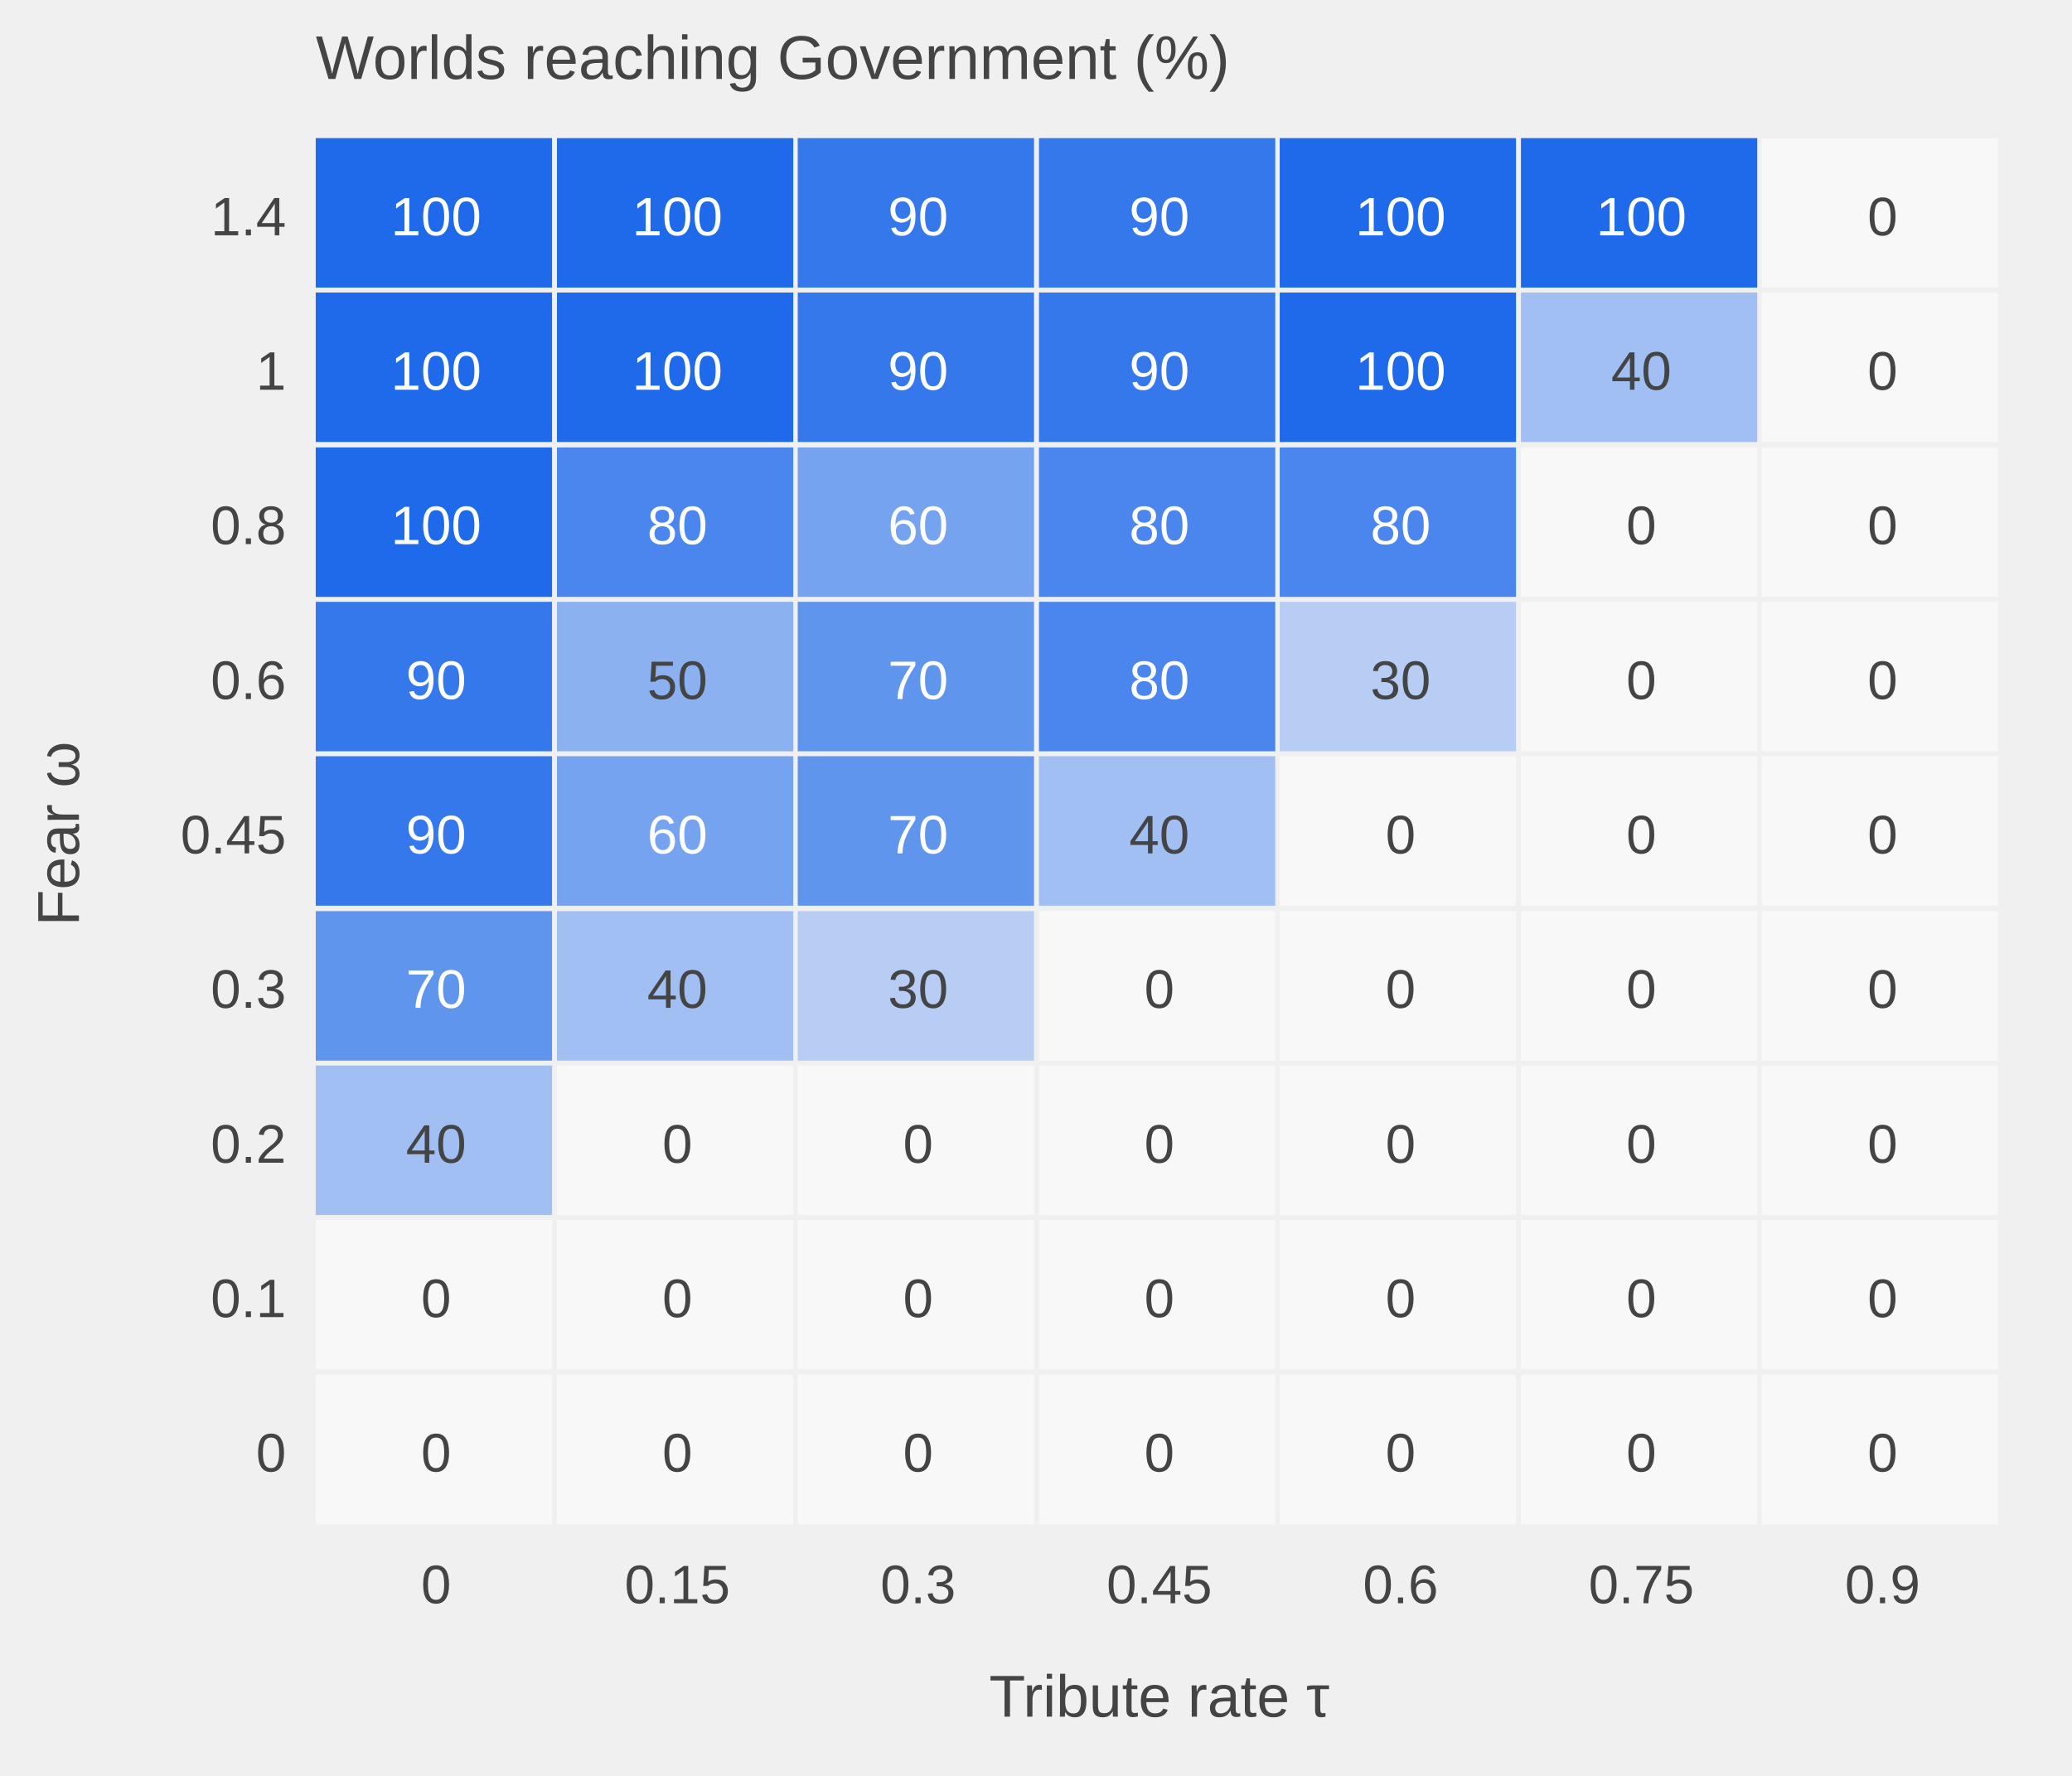
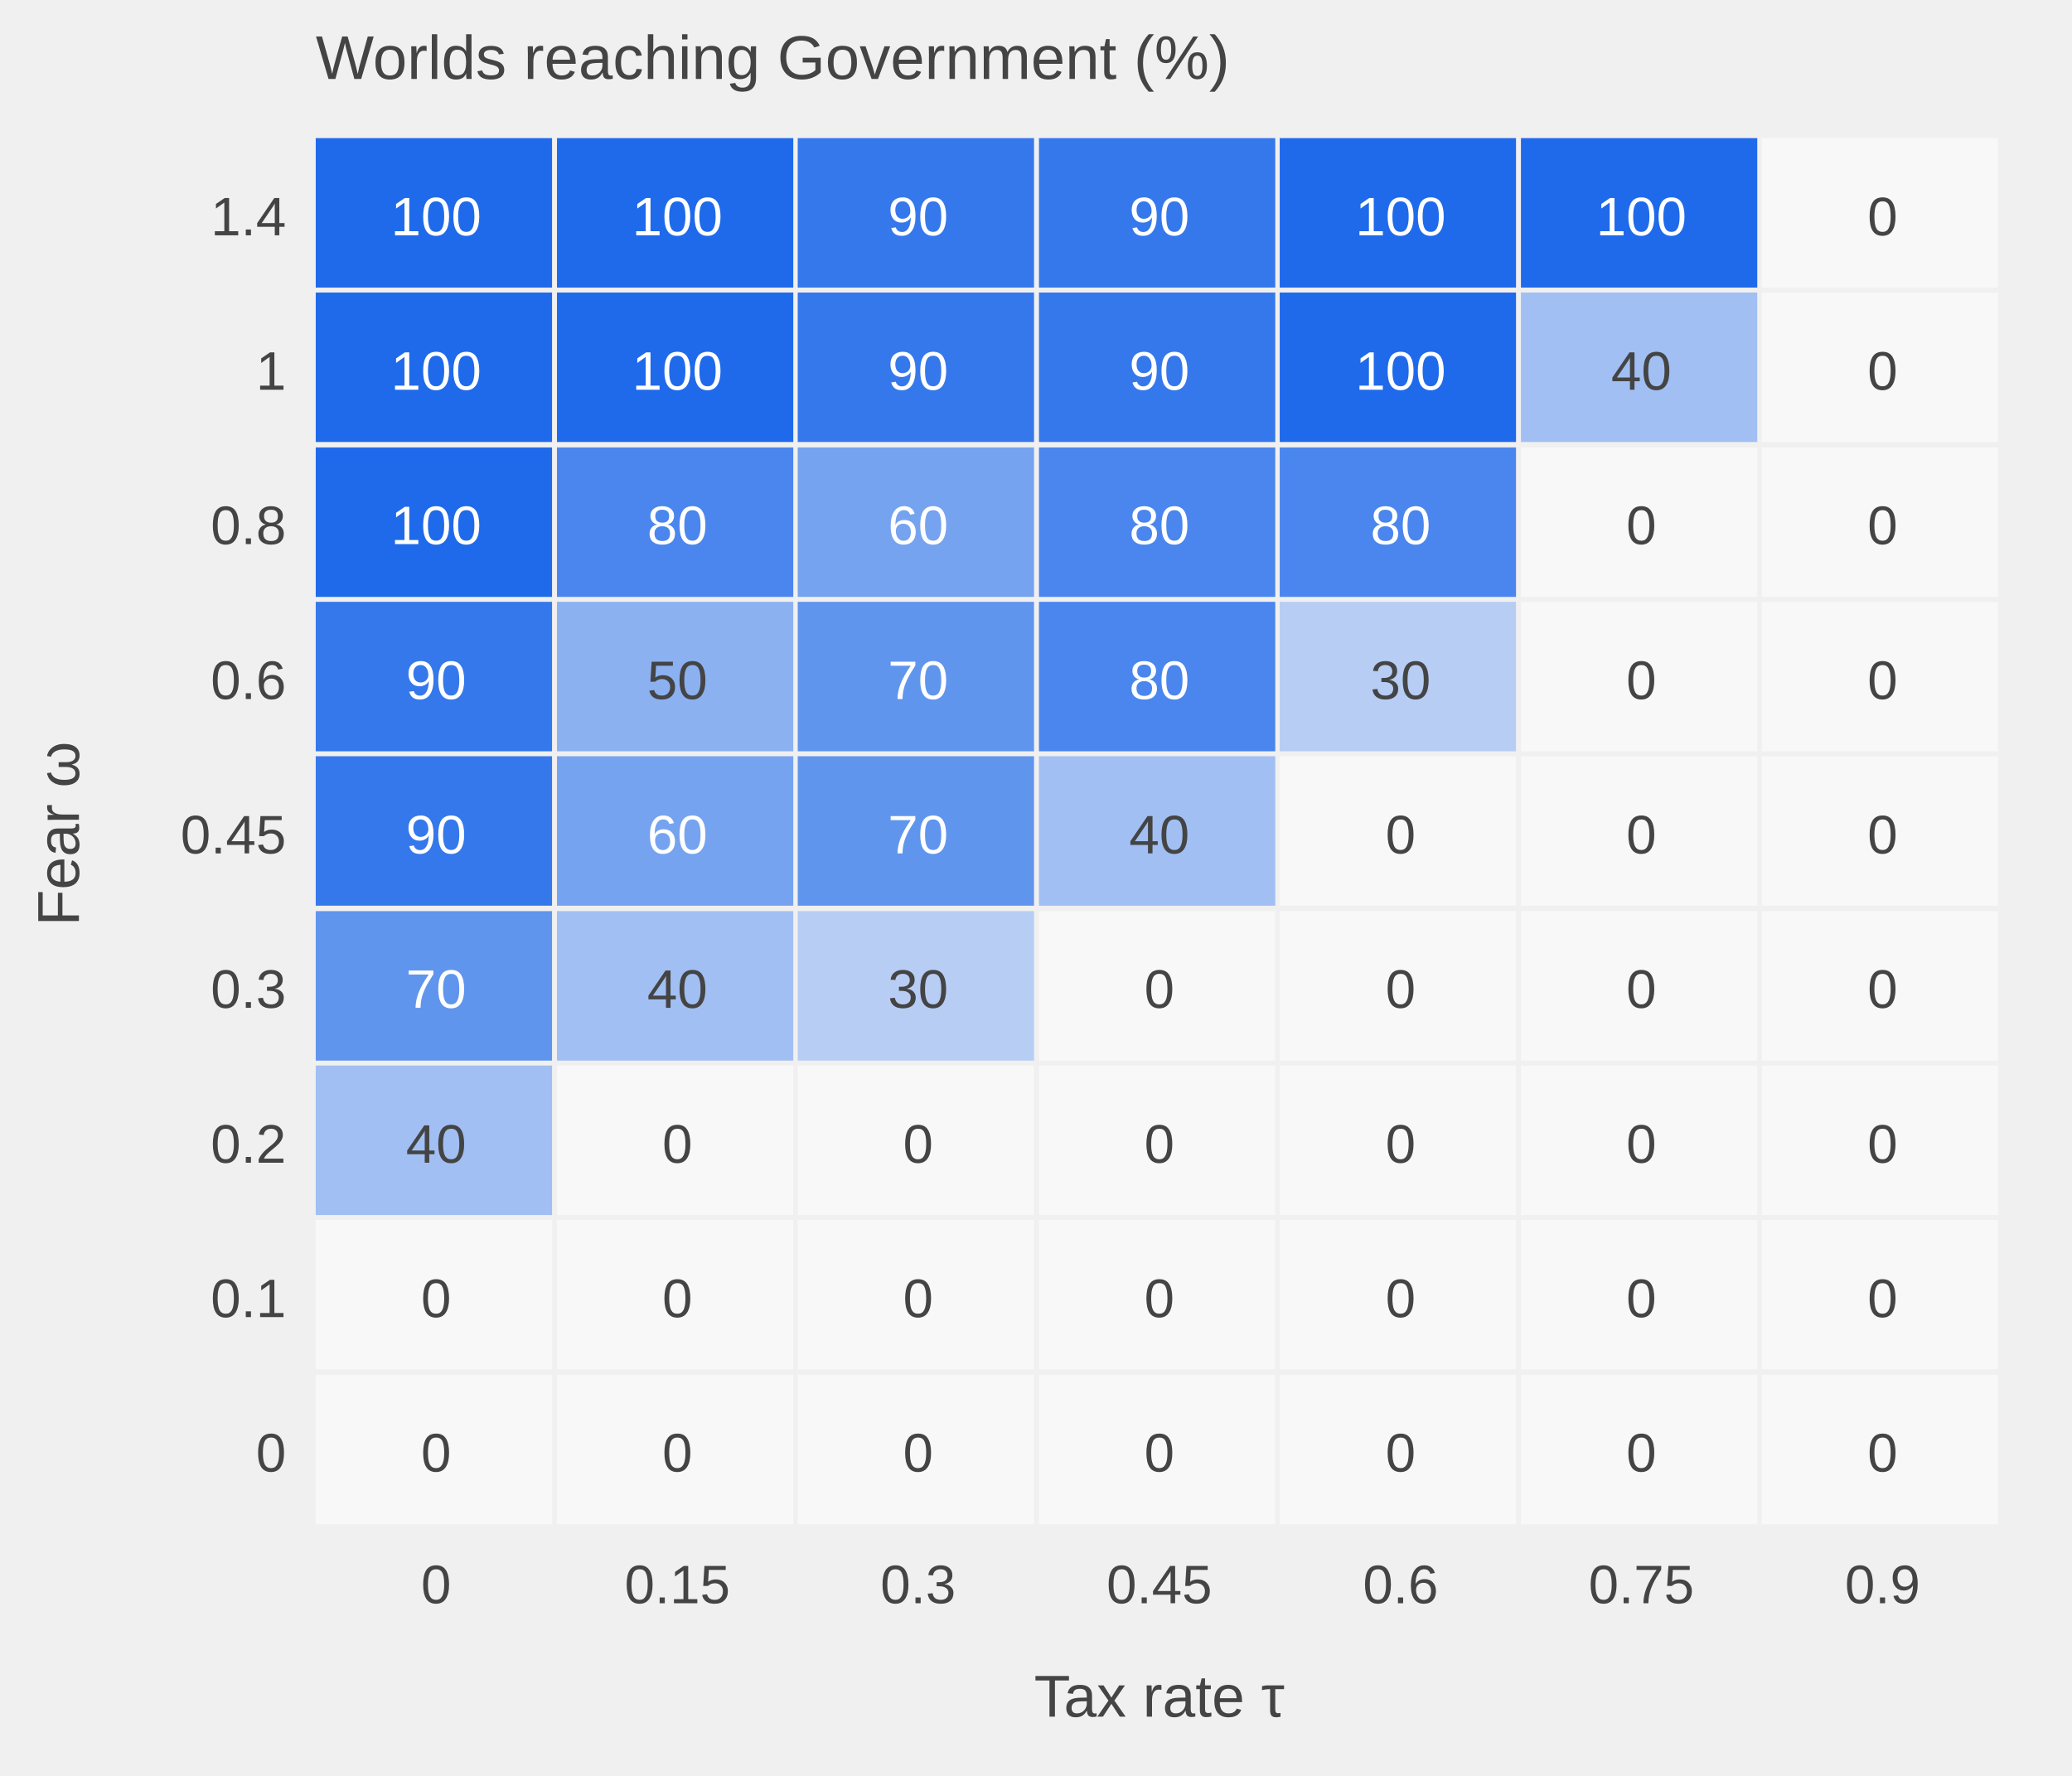
<svg xmlns="http://www.w3.org/2000/svg" viewBox="0 0 420 360" width="420" height="360" font-family="'IBM Plex Sans', 'Helvetica Neue', Arial, sans-serif" font-size="11" fill="#444444">
  <text x="64" y="16" font-size="12.5" font-weight="500">Worlds reaching Government (%)</text>
  <rect x="64.0" y="278.7" width="47.9" height="30.3" fill="rgb(248,248,248)" />
  <text x="88.4" y="298.3" text-anchor="middle" fill="#444444">0</text>
  <rect x="112.9" y="278.7" width="47.9" height="30.3" fill="rgb(248,248,248)" />
  <text x="137.3" y="298.3" text-anchor="middle" fill="#444444">0</text>
  <rect x="161.7" y="278.7" width="47.9" height="30.3" fill="rgb(248,248,248)" />
  <text x="186.1" y="298.3" text-anchor="middle" fill="#444444">0</text>
  <rect x="210.6" y="278.7" width="47.9" height="30.3" fill="rgb(248,248,248)" />
  <text x="235.0" y="298.3" text-anchor="middle" fill="#444444">0</text>
  <rect x="259.4" y="278.7" width="47.9" height="30.3" fill="rgb(248,248,248)" />
  <text x="283.9" y="298.3" text-anchor="middle" fill="#444444">0</text>
  <rect x="308.3" y="278.7" width="47.9" height="30.3" fill="rgb(248,248,248)" />
  <text x="332.7" y="298.3" text-anchor="middle" fill="#444444">0</text>
  <rect x="357.1" y="278.7" width="47.9" height="30.3" fill="rgb(248,248,248)" />
  <text x="381.6" y="298.3" text-anchor="middle" fill="#444444">0</text>
  <rect x="64.0" y="247.3" width="47.9" height="30.3" fill="rgb(248,248,248)" />
  <text x="88.4" y="267.0" text-anchor="middle" fill="#444444">0</text>
  <rect x="112.9" y="247.3" width="47.9" height="30.3" fill="rgb(248,248,248)" />
  <text x="137.3" y="267.0" text-anchor="middle" fill="#444444">0</text>
  <rect x="161.7" y="247.3" width="47.9" height="30.3" fill="rgb(248,248,248)" />
  <text x="186.1" y="267.0" text-anchor="middle" fill="#444444">0</text>
  <rect x="210.6" y="247.3" width="47.9" height="30.3" fill="rgb(248,248,248)" />
  <text x="235.0" y="267.0" text-anchor="middle" fill="#444444">0</text>
  <rect x="259.4" y="247.3" width="47.9" height="30.3" fill="rgb(248,248,248)" />
  <text x="283.9" y="267.0" text-anchor="middle" fill="#444444">0</text>
  <rect x="308.3" y="247.3" width="47.9" height="30.3" fill="rgb(248,248,248)" />
  <text x="332.7" y="267.0" text-anchor="middle" fill="#444444">0</text>
  <rect x="357.1" y="247.3" width="47.9" height="30.3" fill="rgb(248,248,248)" />
  <text x="381.6" y="267.0" text-anchor="middle" fill="#444444">0</text>
  <rect x="64.0" y="216.0" width="47.9" height="30.3" fill="rgb(161,191,242)" />
  <text x="88.4" y="235.7" text-anchor="middle" fill="#444444">40</text>
  <rect x="112.9" y="216.0" width="47.9" height="30.3" fill="rgb(248,248,248)" />
  <text x="137.3" y="235.7" text-anchor="middle" fill="#444444">0</text>
  <rect x="161.7" y="216.0" width="47.9" height="30.3" fill="rgb(248,248,248)" />
  <text x="186.1" y="235.7" text-anchor="middle" fill="#444444">0</text>
  <rect x="210.6" y="216.0" width="47.9" height="30.3" fill="rgb(248,248,248)" />
  <text x="235.0" y="235.7" text-anchor="middle" fill="#444444">0</text>
  <rect x="259.4" y="216.0" width="47.9" height="30.3" fill="rgb(248,248,248)" />
  <text x="283.9" y="235.7" text-anchor="middle" fill="#444444">0</text>
  <rect x="308.3" y="216.0" width="47.9" height="30.3" fill="rgb(248,248,248)" />
  <text x="332.7" y="235.7" text-anchor="middle" fill="#444444">0</text>
  <rect x="357.1" y="216.0" width="47.9" height="30.3" fill="rgb(248,248,248)" />
  <text x="381.6" y="235.7" text-anchor="middle" fill="#444444">0</text>
  <rect x="64.0" y="184.7" width="47.9" height="30.3" fill="rgb(96,149,238)" />
  <text x="88.4" y="204.3" text-anchor="middle" fill="#FFFFFF">70</text>
  <rect x="112.9" y="184.7" width="47.9" height="30.3" fill="rgb(161,191,242)" />
  <text x="137.3" y="204.3" text-anchor="middle" fill="#444444">40</text>
  <rect x="161.7" y="184.7" width="47.9" height="30.3" fill="rgb(183,205,244)" />
  <text x="186.1" y="204.3" text-anchor="middle" fill="#444444">30</text>
  <rect x="210.6" y="184.7" width="47.9" height="30.3" fill="rgb(248,248,248)" />
  <text x="235.0" y="204.3" text-anchor="middle" fill="#444444">0</text>
  <rect x="259.4" y="184.7" width="47.9" height="30.3" fill="rgb(248,248,248)" />
  <text x="283.9" y="204.3" text-anchor="middle" fill="#444444">0</text>
  <rect x="308.3" y="184.7" width="47.9" height="30.3" fill="rgb(248,248,248)" />
  <text x="332.7" y="204.3" text-anchor="middle" fill="#444444">0</text>
  <rect x="357.1" y="184.7" width="47.9" height="30.3" fill="rgb(248,248,248)" />
  <text x="381.6" y="204.3" text-anchor="middle" fill="#444444">0</text>
  <rect x="64.0" y="153.3" width="47.9" height="30.3" fill="rgb(53,120,235)" />
  <text x="88.4" y="173.0" text-anchor="middle" fill="#FFFFFF">90</text>
  <rect x="112.9" y="153.3" width="47.9" height="30.3" fill="rgb(118,163,240)" />
  <text x="137.3" y="173.0" text-anchor="middle" fill="#FFFFFF">60</text>
  <rect x="161.7" y="153.3" width="47.9" height="30.3" fill="rgb(96,149,238)" />
  <text x="186.1" y="173.0" text-anchor="middle" fill="#FFFFFF">70</text>
  <rect x="210.6" y="153.3" width="47.9" height="30.3" fill="rgb(161,191,242)" />
  <text x="235.0" y="173.0" text-anchor="middle" fill="#444444">40</text>
  <rect x="259.4" y="153.3" width="47.9" height="30.3" fill="rgb(248,248,248)" />
  <text x="283.9" y="173.0" text-anchor="middle" fill="#444444">0</text>
  <rect x="308.3" y="153.3" width="47.9" height="30.3" fill="rgb(248,248,248)" />
  <text x="332.7" y="173.0" text-anchor="middle" fill="#444444">0</text>
  <rect x="357.1" y="153.3" width="47.9" height="30.3" fill="rgb(248,248,248)" />
  <text x="381.6" y="173.0" text-anchor="middle" fill="#444444">0</text>
  <rect x="64.0" y="122.0" width="47.9" height="30.3" fill="rgb(53,120,235)" />
  <text x="88.4" y="141.7" text-anchor="middle" fill="#FFFFFF">90</text>
  <rect x="112.9" y="122.0" width="47.9" height="30.3" fill="rgb(140,177,241)" />
  <text x="137.3" y="141.7" text-anchor="middle" fill="#444444">50</text>
  <rect x="161.7" y="122.0" width="47.9" height="30.3" fill="rgb(96,149,238)" />
  <text x="186.1" y="141.7" text-anchor="middle" fill="#FFFFFF">70</text>
  <rect x="210.6" y="122.0" width="47.9" height="30.3" fill="rgb(74,134,237)" />
  <text x="235.0" y="141.7" text-anchor="middle" fill="#FFFFFF">80</text>
  <rect x="259.4" y="122.0" width="47.9" height="30.3" fill="rgb(183,205,244)" />
  <text x="283.9" y="141.7" text-anchor="middle" fill="#444444">30</text>
  <rect x="308.3" y="122.0" width="47.9" height="30.3" fill="rgb(248,248,248)" />
  <text x="332.7" y="141.7" text-anchor="middle" fill="#444444">0</text>
  <rect x="357.1" y="122.0" width="47.9" height="30.3" fill="rgb(248,248,248)" />
  <text x="381.6" y="141.7" text-anchor="middle" fill="#444444">0</text>
  <rect x="64.0" y="90.7" width="47.9" height="30.3" fill="rgb(31,106,234)" />
  <text x="88.4" y="110.3" text-anchor="middle" fill="#FFFFFF">100</text>
  <rect x="112.9" y="90.7" width="47.9" height="30.3" fill="rgb(74,134,237)" />
  <text x="137.3" y="110.3" text-anchor="middle" fill="#FFFFFF">80</text>
  <rect x="161.7" y="90.7" width="47.9" height="30.3" fill="rgb(118,163,240)" />
  <text x="186.1" y="110.3" text-anchor="middle" fill="#FFFFFF">60</text>
  <rect x="210.6" y="90.7" width="47.9" height="30.3" fill="rgb(74,134,237)" />
  <text x="235.0" y="110.3" text-anchor="middle" fill="#FFFFFF">80</text>
  <rect x="259.4" y="90.7" width="47.9" height="30.3" fill="rgb(74,134,237)" />
  <text x="283.9" y="110.3" text-anchor="middle" fill="#FFFFFF">80</text>
  <rect x="308.3" y="90.7" width="47.9" height="30.3" fill="rgb(248,248,248)" />
  <text x="332.7" y="110.3" text-anchor="middle" fill="#444444">0</text>
  <rect x="357.1" y="90.7" width="47.9" height="30.3" fill="rgb(248,248,248)" />
  <text x="381.6" y="110.3" text-anchor="middle" fill="#444444">0</text>
  <rect x="64.0" y="59.3" width="47.9" height="30.3" fill="rgb(31,106,234)" />
  <text x="88.4" y="79.0" text-anchor="middle" fill="#FFFFFF">100</text>
  <rect x="112.9" y="59.3" width="47.9" height="30.3" fill="rgb(31,106,234)" />
  <text x="137.3" y="79.0" text-anchor="middle" fill="#FFFFFF">100</text>
  <rect x="161.7" y="59.3" width="47.9" height="30.3" fill="rgb(53,120,235)" />
  <text x="186.1" y="79.0" text-anchor="middle" fill="#FFFFFF">90</text>
  <rect x="210.6" y="59.3" width="47.9" height="30.3" fill="rgb(53,120,235)" />
  <text x="235.0" y="79.0" text-anchor="middle" fill="#FFFFFF">90</text>
  <rect x="259.4" y="59.3" width="47.9" height="30.3" fill="rgb(31,106,234)" />
  <text x="283.9" y="79.0" text-anchor="middle" fill="#FFFFFF">100</text>
  <rect x="308.3" y="59.3" width="47.9" height="30.3" fill="rgb(161,191,242)" />
  <text x="332.7" y="79.0" text-anchor="middle" fill="#444444">40</text>
  <rect x="357.1" y="59.3" width="47.9" height="30.3" fill="rgb(248,248,248)" />
  <text x="381.6" y="79.0" text-anchor="middle" fill="#444444">0</text>
  <rect x="64.0" y="28.0" width="47.9" height="30.3" fill="rgb(31,106,234)" />
  <text x="88.4" y="47.7" text-anchor="middle" fill="#FFFFFF">100</text>
  <rect x="112.9" y="28.0" width="47.9" height="30.3" fill="rgb(31,106,234)" />
  <text x="137.3" y="47.7" text-anchor="middle" fill="#FFFFFF">100</text>
  <rect x="161.7" y="28.0" width="47.9" height="30.3" fill="rgb(53,120,235)" />
  <text x="186.1" y="47.7" text-anchor="middle" fill="#FFFFFF">90</text>
  <rect x="210.6" y="28.0" width="47.9" height="30.3" fill="rgb(53,120,235)" />
  <text x="235.0" y="47.7" text-anchor="middle" fill="#FFFFFF">90</text>
  <rect x="259.4" y="28.0" width="47.9" height="30.3" fill="rgb(31,106,234)" />
  <text x="283.9" y="47.7" text-anchor="middle" fill="#FFFFFF">100</text>
  <rect x="308.3" y="28.0" width="47.9" height="30.3" fill="rgb(31,106,234)" />
  <text x="332.7" y="47.7" text-anchor="middle" fill="#FFFFFF">100</text>
  <rect x="357.1" y="28.0" width="47.9" height="30.3" fill="rgb(248,248,248)" />
  <text x="381.6" y="47.7" text-anchor="middle" fill="#444444">0</text>
  <text x="88.4" y="325" text-anchor="middle">0</text>
  <text x="137.3" y="325" text-anchor="middle">0.15</text>
  <text x="186.1" y="325" text-anchor="middle">0.3</text>
  <text x="235.0" y="325" text-anchor="middle">0.45</text>
  <text x="283.9" y="325" text-anchor="middle">0.6</text>
  <text x="332.7" y="325" text-anchor="middle">0.75</text>
  <text x="381.6" y="325" text-anchor="middle">0.9</text>
  <text x="58" y="298.3" text-anchor="end">0</text>
  <text x="58" y="267.0" text-anchor="end">0.1</text>
  <text x="58" y="235.7" text-anchor="end">0.2</text>
  <text x="58" y="204.3" text-anchor="end">0.3</text>
  <text x="58" y="173.0" text-anchor="end">0.45</text>
  <text x="58" y="141.7" text-anchor="end">0.6</text>
  <text x="58" y="110.3" text-anchor="end">0.8</text>
  <text x="58" y="79.0" text-anchor="end">1</text>
  <text x="58" y="47.7" text-anchor="end">1.4</text>
-   <text x="235" y="348" text-anchor="middle" font-size="12">Tribute rate τ</text>
+   <text x="235" y="348" text-anchor="middle" font-size="12">Tax rate τ</text>
  <text transform="translate(16 169) rotate(-90)" text-anchor="middle" font-size="12">Fear ω</text>
</svg>
